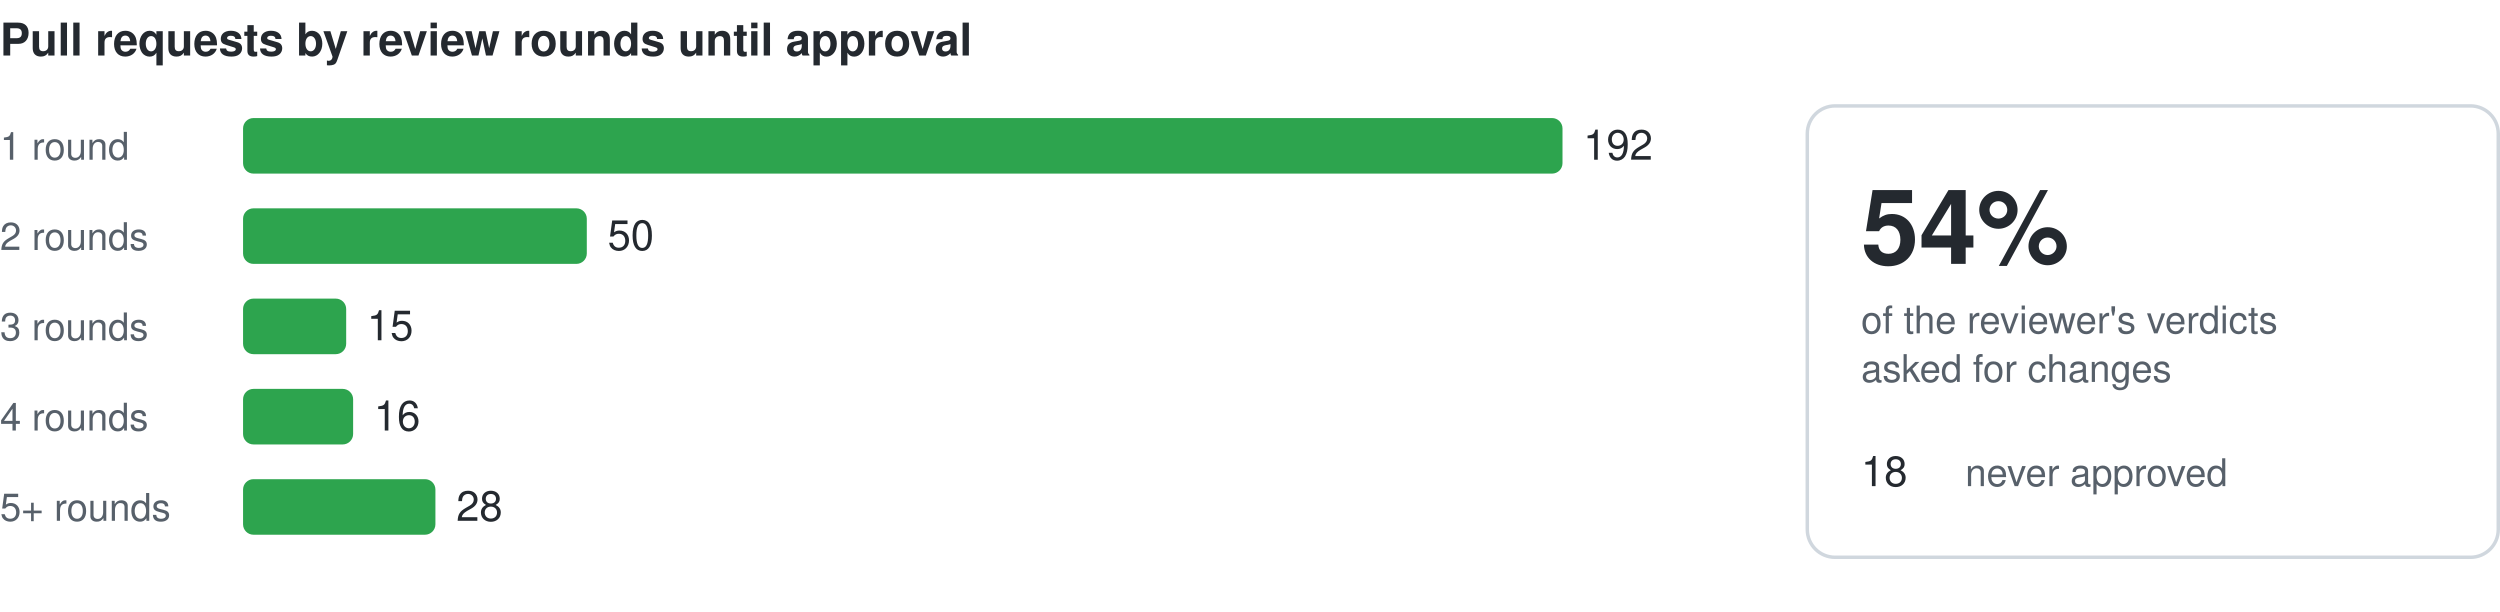
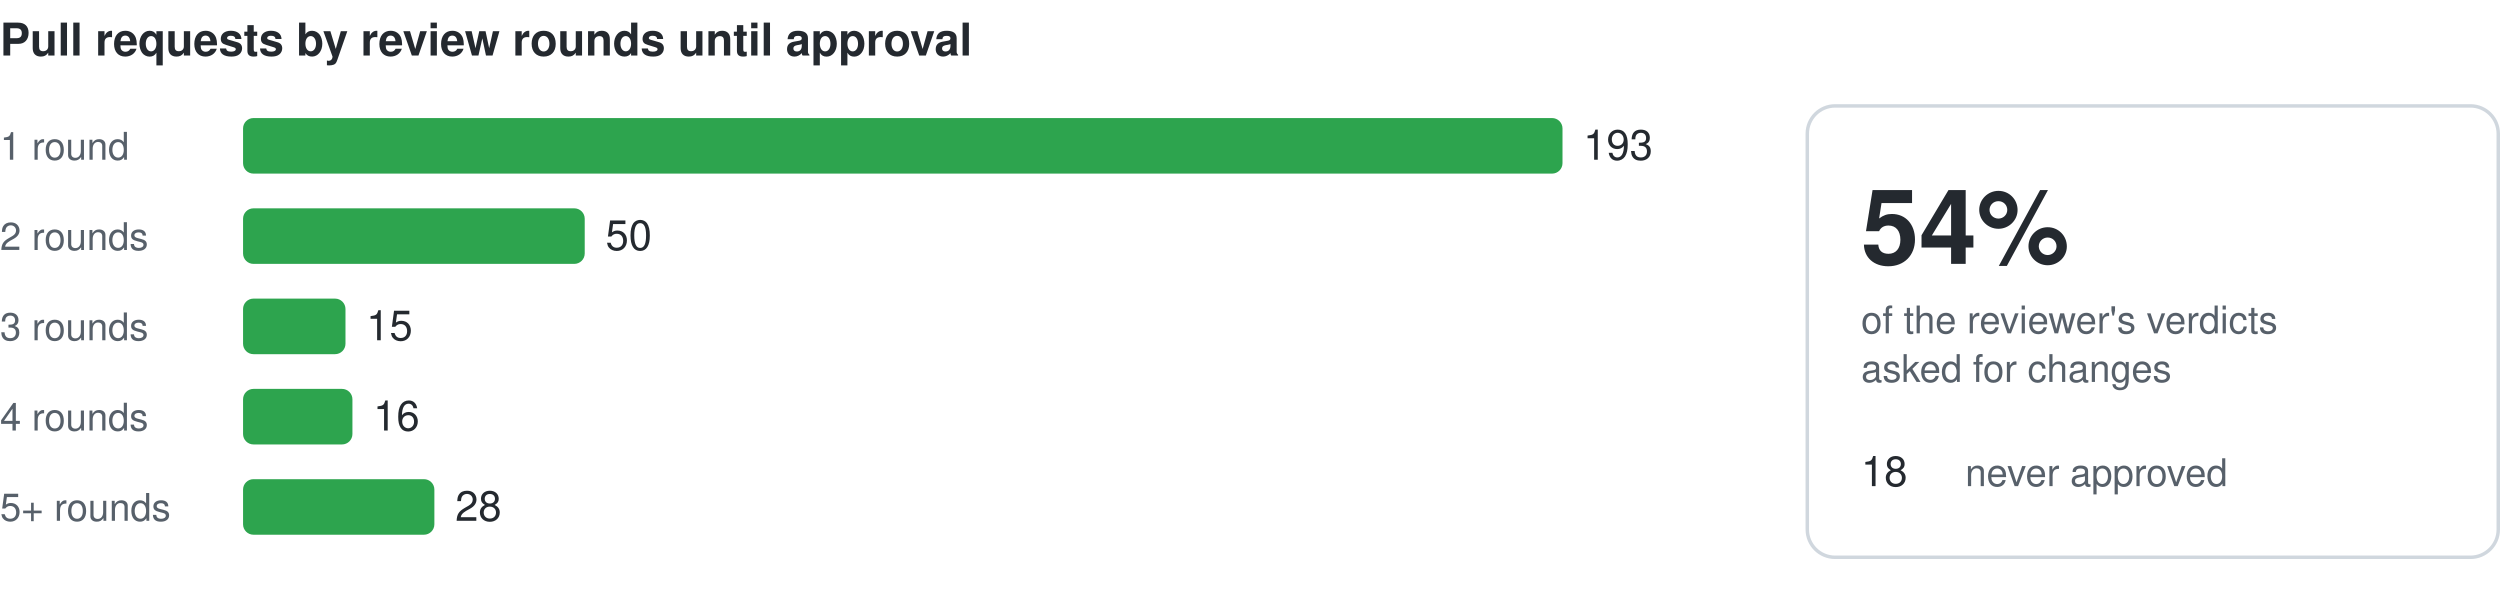
<svg xmlns="http://www.w3.org/2000/svg" width="720" height="176" viewBox="0 0 720 176" role="img" aria-label="Pull requests by review rounds until approval">
  <style>text{font:11px -apple-system,Segoe UI,Helvetica,Arial,sans-serif;fill:#57606a}.t{font-size:13px;font-weight:600;fill:#24292f}.v{font-size:12px;fill:#24292f}.b{fill:#2da44e}.big{font-size:30px;font-weight:600;fill:#24292f}.card{fill:none;stroke:#d0d7de}@media (prefers-color-scheme:dark){text{fill:#8b949e}.t{fill:#e6edf3}.v{fill:#e6edf3}.b{fill:#3fb950}.big{fill:#e6edf3}.card{stroke:#30363d}}</style>
  <text class="t" x="0" y="16">Pull requests by review rounds until approval</text>
  <g data-q="r1">
    <text x="0" y="46">1 round</text>
    <rect class="b" x="70" y="34" width="380.0" height="16" rx="3" />
-     <text class="v" x="456.0" y="46">192</text>
+     <text class="v" x="456.0" y="46">193</text>
  </g>
  <g data-q="r2">
    <text x="0" y="72">2 rounds</text>
-     <rect class="b" x="70" y="60" width="99.0" height="16" rx="3" />
-     <text class="v" x="175.0" y="72">50</text>
+     <rect class="b" x="70" y="60" width="98.4" height="16" rx="3" />
+     <text class="v" x="174.4" y="72">50</text>
  </g>
  <g data-q="r3">
    <text x="0" y="98">3 rounds</text>
-     <rect class="b" x="70" y="86" width="29.7" height="16" rx="3" />
-     <text class="v" x="105.7" y="98">15</text>
+     <rect class="b" x="70" y="86" width="29.5" height="16" rx="3" />
+     <text class="v" x="105.5" y="98">15</text>
  </g>
  <g data-q="r4">
    <text x="0" y="124">4 rounds</text>
-     <rect class="b" x="70" y="112" width="31.7" height="16" rx="3" />
-     <text class="v" x="107.7" y="124">16</text>
+     <rect class="b" x="70" y="112" width="31.5" height="16" rx="3" />
+     <text class="v" x="107.5" y="124">16</text>
  </g>
  <g data-q="r5plus">
    <text x="0" y="150">5+ rounds</text>
-     <rect class="b" x="70" y="138" width="55.4" height="16" rx="3" />
-     <text class="v" x="131.4" y="150">28</text>
+     <rect class="b" x="70" y="138" width="55.1" height="16" rx="3" />
+     <text class="v" x="131.1" y="150">28</text>
  </g>
  <rect class="card" x="520.5" y="30.5" width="199" height="130" rx="8" />
  <g data-q="changes_pct">
    <text class="big" x="536" y="76">54%</text>
    <text x="536" y="96">of the reviewer's verdicts</text>
    <text x="536" y="110">asked for changes</text>
  </g>
  <g data-q="never">
    <text class="v" x="536" y="140">18</text>
    <text x="566" y="140">never approved</text>
  </g>
</svg>
